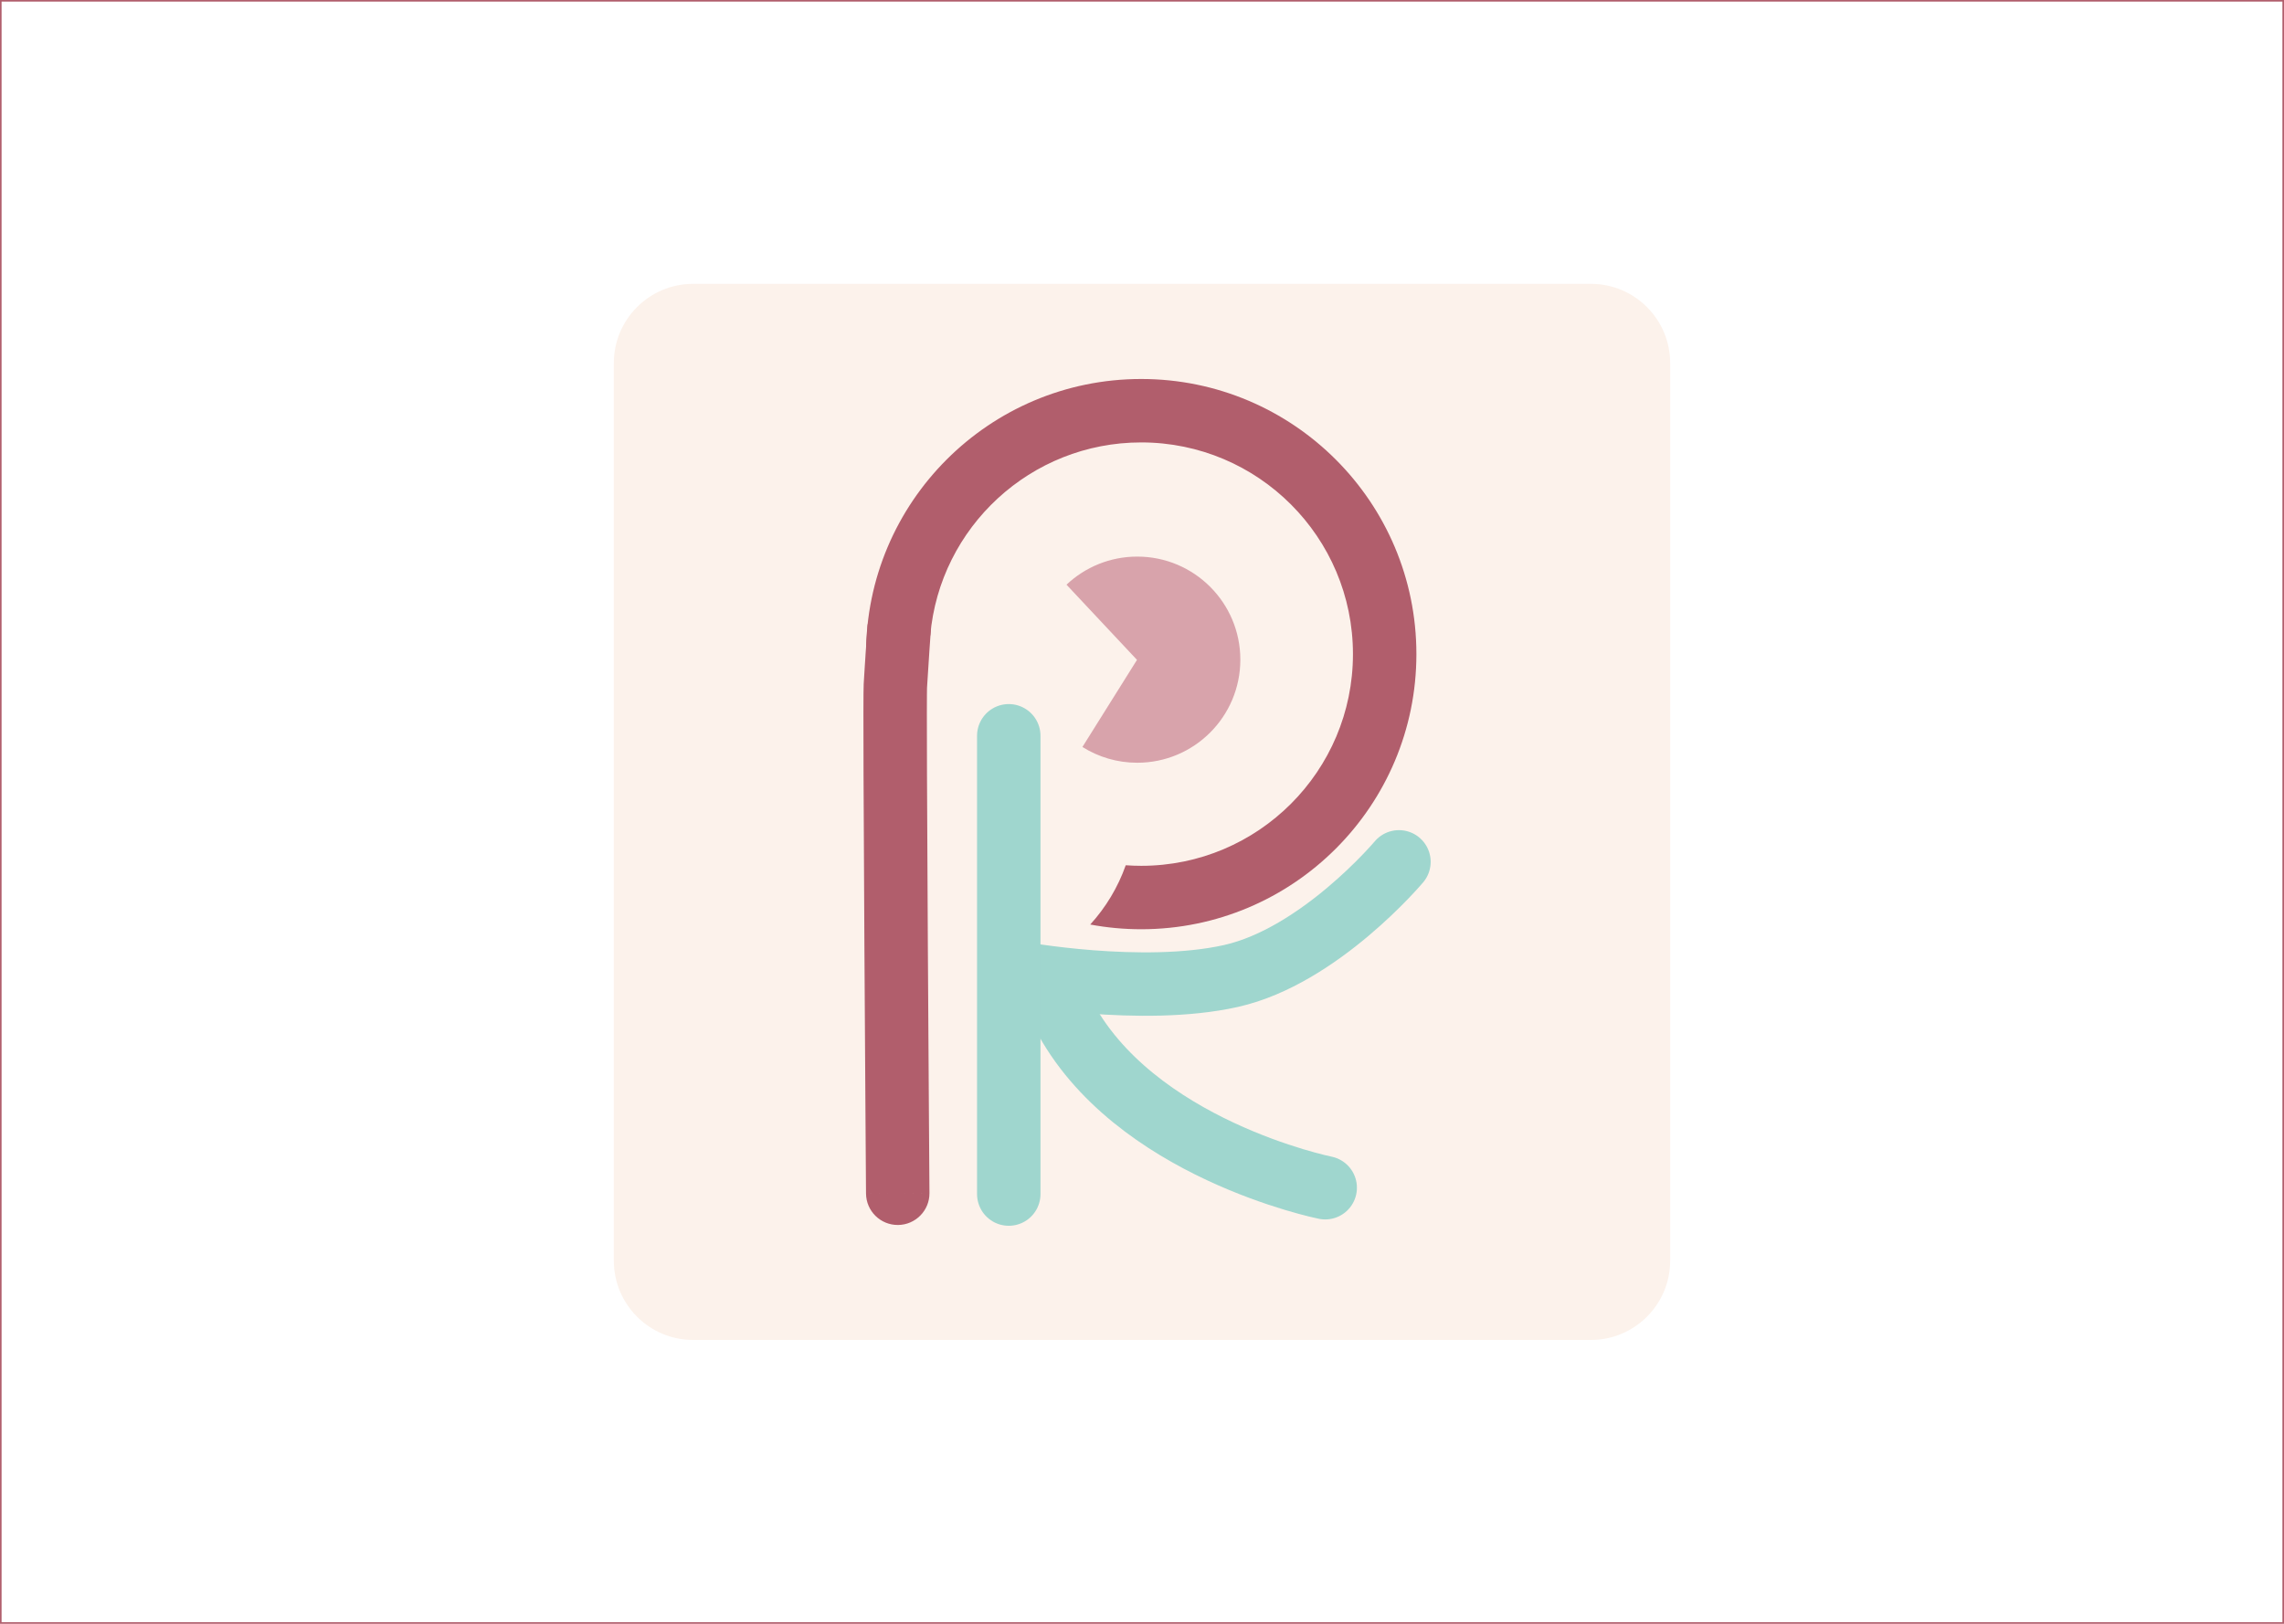
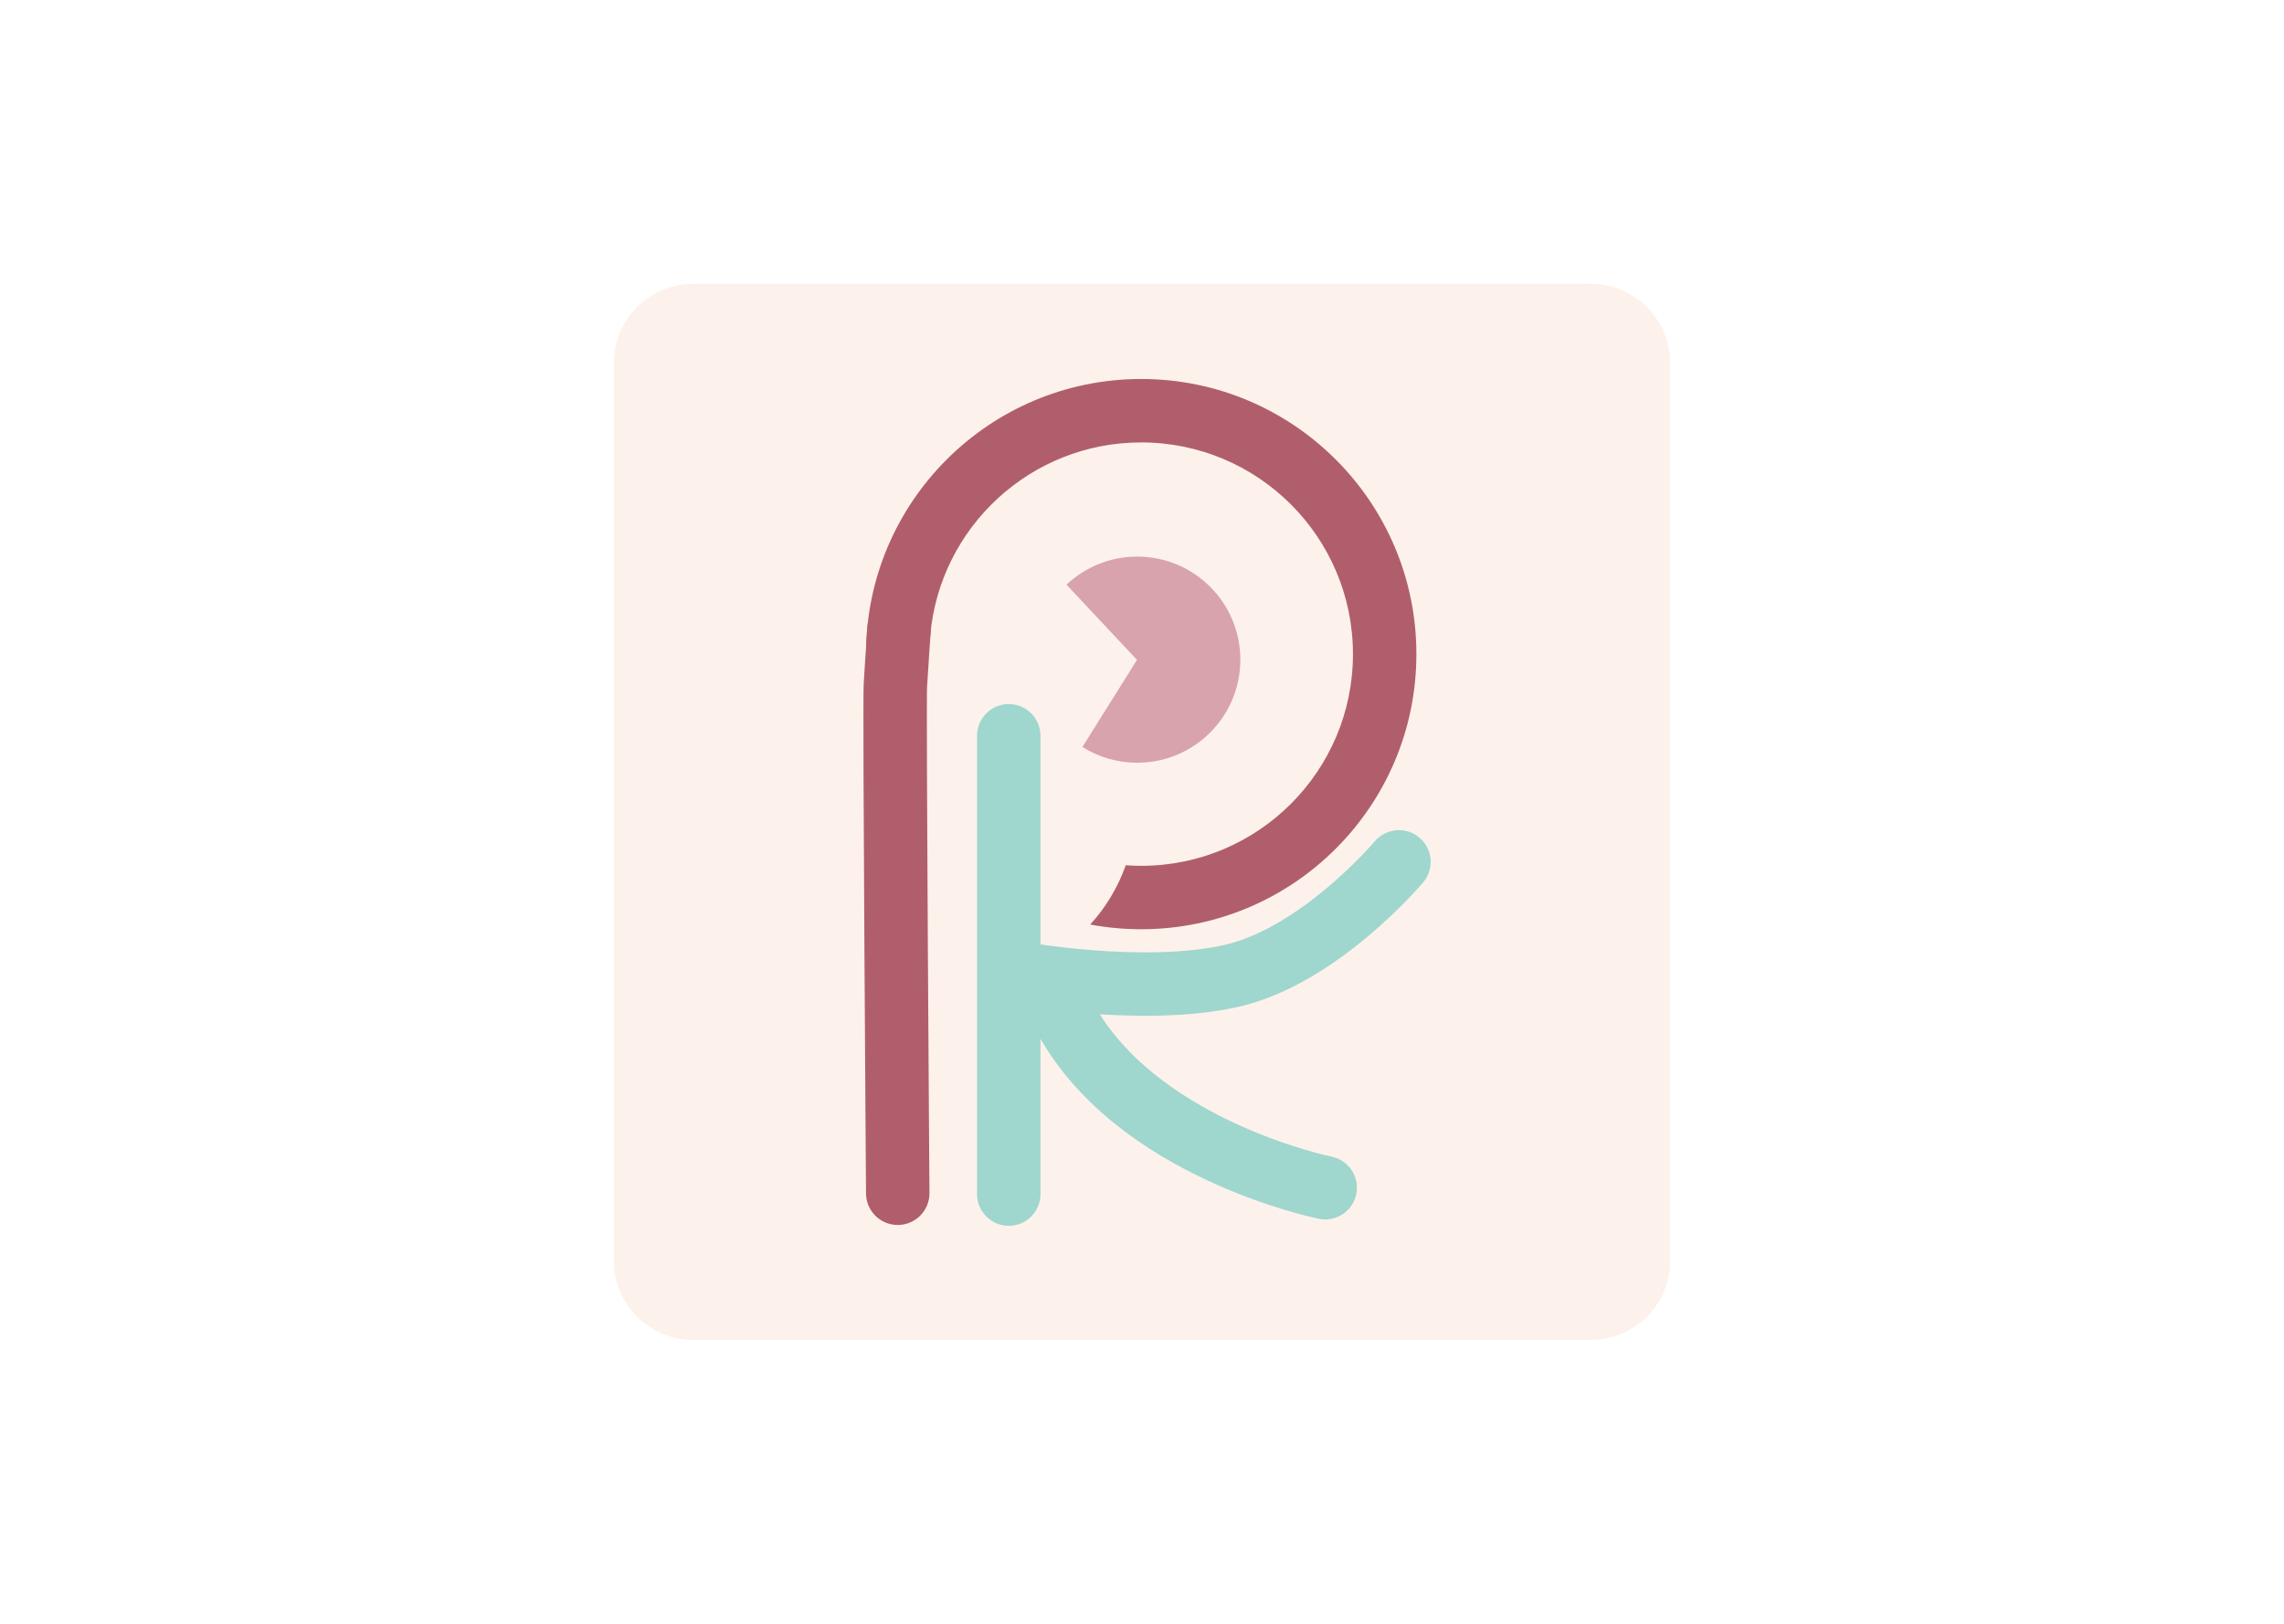
<svg xmlns="http://www.w3.org/2000/svg" width="1440" height="1024" viewBox="0 0 1440 1024" fill="none">
-   <rect x="0.5" y="0.5" width="1439" height="1023" stroke="#B15E6C" />
  <rect x="387" y="179" width="666" height="666" rx="50" fill="#FCF2EB" />
  <path d="M719.5 239C815.321 239 893 316.679 893 412.5C893 508.321 815.321 586 719.5 586C708.52 586 697.778 584.977 687.364 583.026C697.136 572.292 704.812 559.617 709.747 545.646C712.968 545.879 716.22 546 719.5 546C793.23 546 853 486.23 853 412.5C853 338.77 793.23 279 719.5 279C649.74 279 592.477 332.507 586.513 400.72C571.805 403.349 558.111 408.904 546.052 416.757C546.018 415.342 546 413.923 546 412.5C546 316.679 623.679 239 719.5 239Z" fill="#B15E6C" />
  <path d="M546.001 752.643C546.08 763.689 555.098 772.579 566.143 772.499C577.189 772.42 586.079 763.402 585.999 752.357L566 752.5L546.001 752.643ZM567 395C547.052 393.555 547.052 393.555 547.052 393.556C547.052 393.556 547.052 393.556 547.052 393.557C547.052 393.558 547.052 393.559 547.052 393.56C547.052 393.564 547.051 393.568 547.051 393.575C547.05 393.587 547.049 393.605 547.047 393.63C547.043 393.678 547.038 393.749 547.031 393.843C547.018 394.029 546.998 394.304 546.973 394.658C546.922 395.365 546.849 396.388 546.759 397.656C546.579 400.19 546.331 403.701 546.061 407.613C545.524 415.399 544.891 424.896 544.531 431.393L564.5 432.5L584.469 433.607C584.813 427.408 585.429 418.154 585.966 410.365C586.234 406.488 586.479 403.006 586.658 400.492C586.747 399.236 586.82 398.222 586.87 397.523C586.895 397.174 586.915 396.904 586.928 396.721C586.934 396.629 586.939 396.56 586.943 396.514C586.944 396.49 586.946 396.473 586.947 396.461C586.947 396.456 586.947 396.451 586.947 396.449C586.948 396.447 586.948 396.446 586.948 396.446C586.948 396.445 586.948 396.445 586.948 396.445C586.948 396.445 586.948 396.445 567 395ZM564.5 432.5L544.531 431.393C544.134 438.555 544.528 519.659 544.987 597.379C545.218 636.593 545.472 675.409 545.667 704.42C545.765 718.926 545.848 730.981 545.907 739.41C545.937 743.625 545.96 746.933 545.976 749.187C545.984 750.315 545.99 751.179 545.994 751.761C545.996 752.052 545.998 752.272 545.999 752.42C545.999 752.494 546 752.55 546 752.587C546 752.606 546 752.62 546 752.629C546 752.634 546 752.637 546 752.64C546.001 752.642 546.001 752.643 566 752.5C585.999 752.357 585.999 752.355 585.999 752.353C585.999 752.351 585.999 752.347 585.999 752.343C585.999 752.333 585.999 752.319 585.999 752.301C585.999 752.264 585.998 752.208 585.998 752.134C585.997 751.987 585.995 751.766 585.993 751.475C585.989 750.894 585.983 750.031 585.975 748.904C585.959 746.651 585.936 743.344 585.906 739.131C585.847 730.705 585.764 718.653 585.666 704.151C585.471 675.146 585.217 636.342 584.986 597.143C584.754 557.941 584.545 518.357 584.437 487.786C584.384 472.497 584.355 459.485 584.362 449.91C584.366 445.119 584.378 441.219 584.4 438.339C584.411 436.896 584.425 435.744 584.439 434.88C584.456 433.919 584.471 433.58 584.469 433.607L564.5 432.5Z" fill="#B15E6C" />
  <path d="M882 543.5C882 543.5 832 603 776 615.5C720 628 641.5 613.5 641.5 613.5" stroke="#9FD6CE" stroke-width="40" stroke-linecap="round" />
  <path d="M835.5 749C835.5 749 714 724.5 670 639" stroke="#9FD6CE" stroke-width="40" stroke-linecap="round" />
  <path d="M717 351C752.899 351 782 380.101 782 416C782 451.899 752.899 481 717 481C704.298 481 692.448 477.355 682.436 471.057L716.842 416.128L672.404 368.712C684.044 357.731 699.736 351 717 351Z" fill="#D8A3AB" />
  <path d="M636 464V753" stroke="#9FD6CE" stroke-width="40" stroke-linecap="round" />
</svg>
